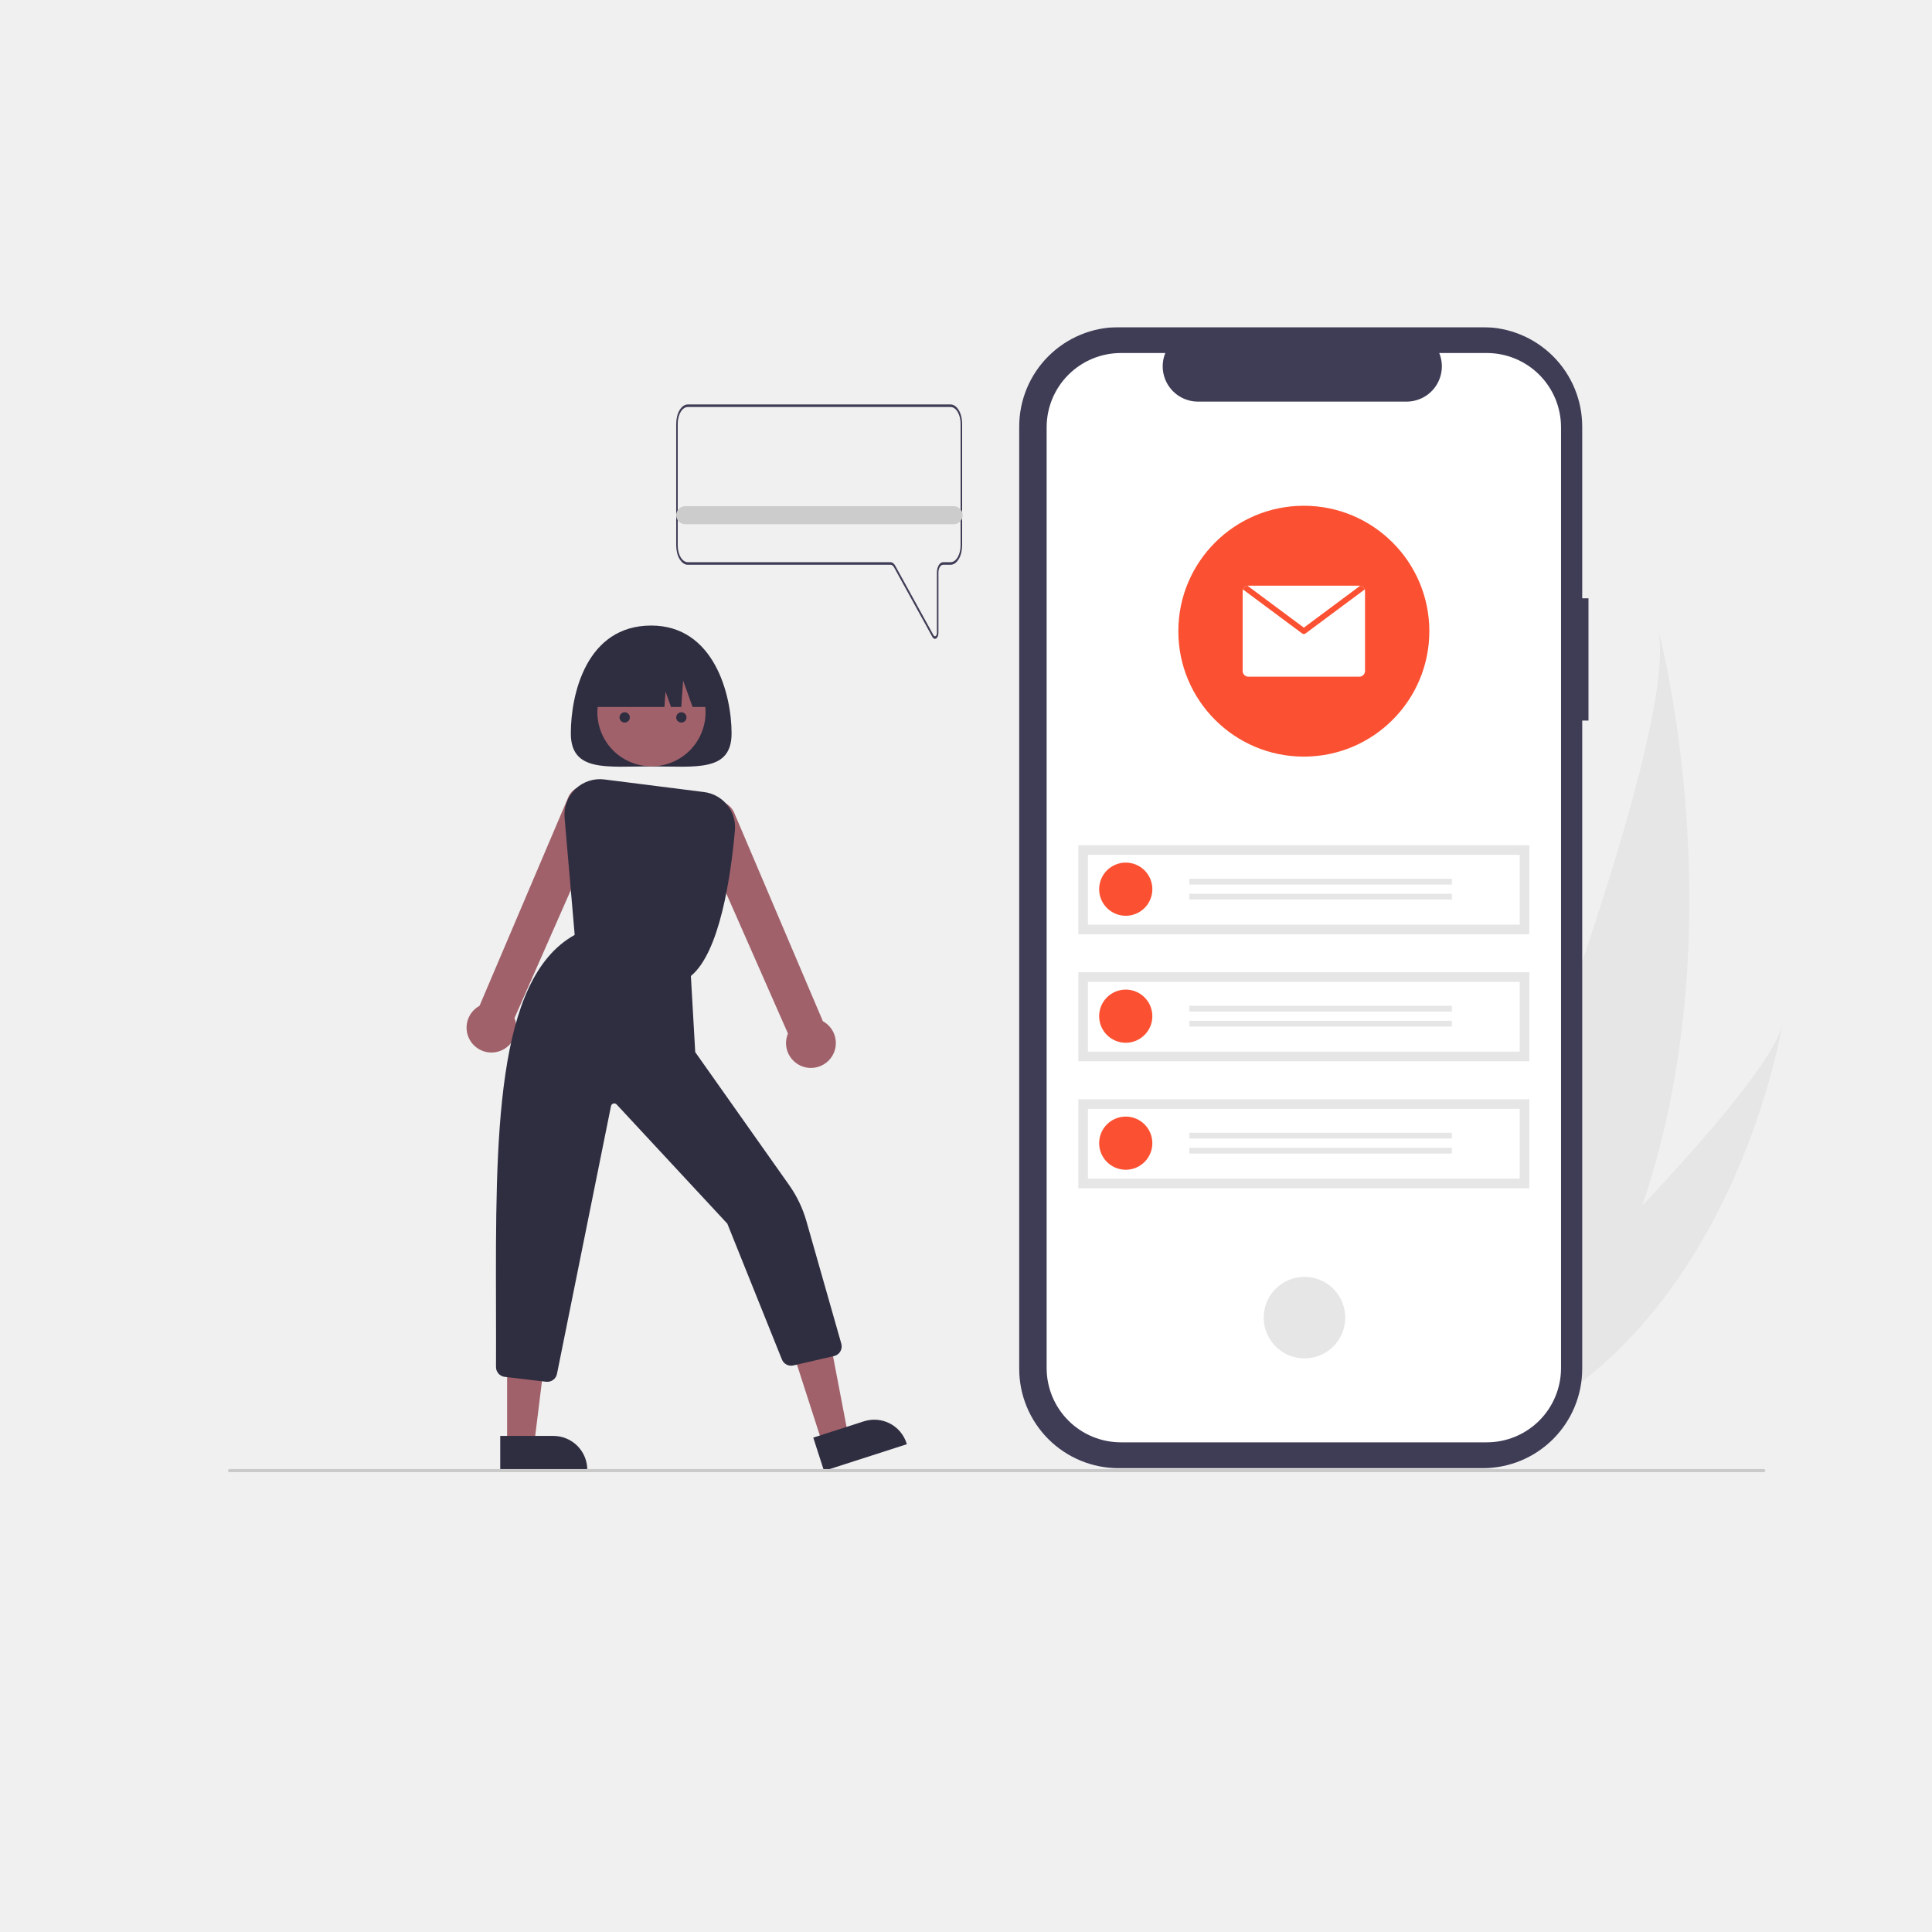
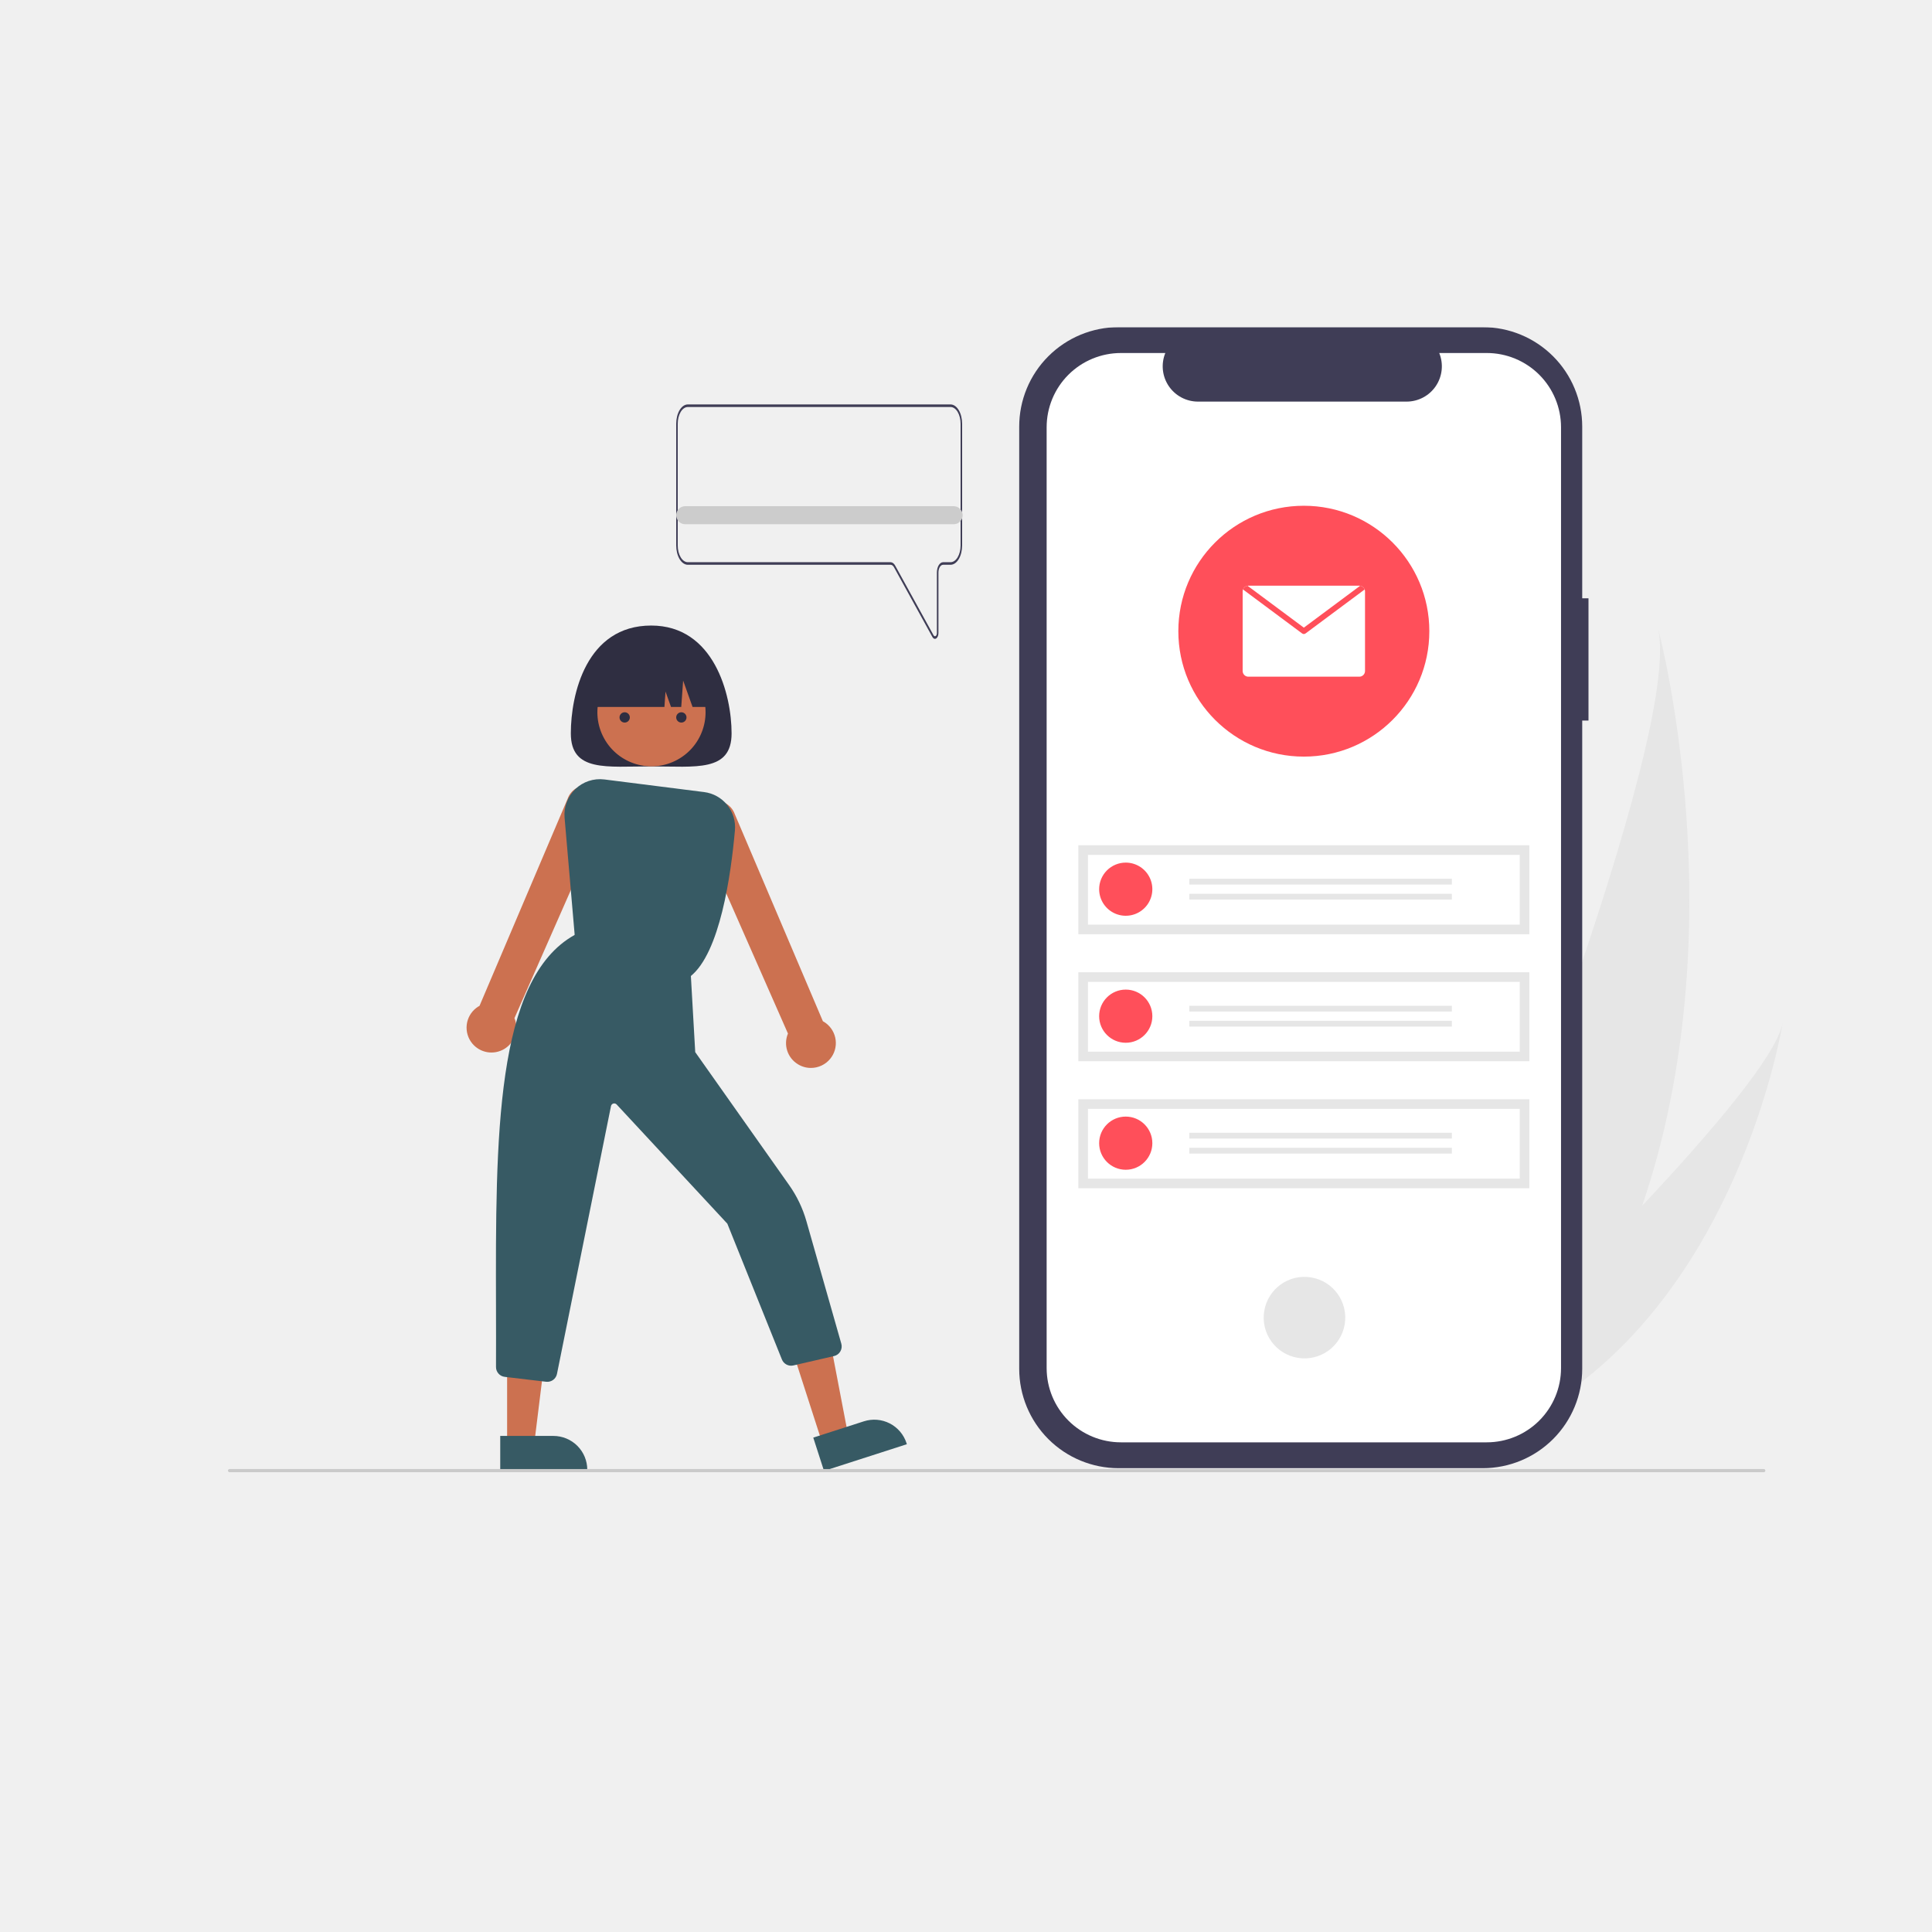
<svg xmlns="http://www.w3.org/2000/svg" width="1500" height="1500" viewBox="0 0 1500 1500" fill="none">
  <mask id="mask0_616_1530" style="mask-type:luminance" maskUnits="userSpaceOnUse" x="177" y="254" width="1207" height="889">
    <path d="M1384 254H177V1143H1384V254Z" fill="white" />
  </mask>
  <g mask="url(#mask0_616_1530)">
    <path d="M1274.99 936.111C1259.33 982.023 1237.57 1027.39 1207.88 1069.9C1207.22 1070.86 1206.55 1071.8 1205.88 1072.75L1116.85 1045.49C1117.23 1044.57 1117.65 1043.54 1118.1 1042.41C1144.95 976.022 1306.45 571.375 1287.29 487.852C1289.1 494.706 1348.34 721.5 1274.99 936.111Z" fill="#E6E6E6" />
    <path d="M1225.06 1075.16C1223.99 1075.99 1222.89 1076.82 1221.77 1077.62L1154.98 1057.17C1155.77 1056.42 1156.68 1055.54 1157.73 1054.54C1174.86 1038.02 1225.77 988.516 1274.99 936.111C1327.9 879.795 1378.88 820.14 1384 794.466C1383.05 800.32 1353.1 978.445 1225.06 1075.16Z" fill="#E6E6E6" />
    <path d="M1233.3 464.521H1228.43V331.175C1228.43 310.707 1220.29 291.077 1205.81 276.604C1191.33 262.131 1171.69 254 1151.21 254H868.53C848.05 254 828.409 262.131 813.928 276.604C799.446 291.077 791.311 310.707 791.311 331.175V1062.72C791.311 1083.19 799.446 1102.82 813.928 1117.3C828.409 1131.77 848.05 1139.9 868.53 1139.9H1151.21C1171.69 1139.9 1191.33 1131.77 1205.81 1117.3C1220.29 1102.82 1228.43 1083.19 1228.43 1062.72V559.439H1233.3V464.521Z" fill="#3F3D56" />
    <path d="M1154.32 274.076H1117.42C1119.12 278.234 1119.77 282.746 1119.31 287.214C1118.85 291.681 1117.3 295.967 1114.8 299.695C1112.29 303.422 1108.91 306.477 1104.94 308.588C1100.97 310.7 1096.55 311.805 1092.06 311.805H930.115C925.622 311.804 921.198 310.699 917.233 308.588C913.267 306.476 909.883 303.422 907.377 299.695C904.871 295.968 903.32 291.683 902.862 287.216C902.403 282.749 903.051 278.238 904.748 274.08H870.279C854.984 274.08 840.316 280.152 829.501 290.961C818.686 301.77 812.61 316.43 812.61 331.715V1062.19C812.61 1077.47 818.686 1092.13 829.501 1102.94C840.316 1113.75 854.984 1119.82 870.279 1119.82H1154.31C1169.61 1119.82 1184.27 1113.75 1195.09 1102.94C1205.9 1092.13 1211.98 1077.47 1211.98 1062.19V331.712C1211.98 316.426 1205.9 301.766 1195.09 290.957C1184.27 280.149 1169.61 274.076 1154.31 274.076H1154.32Z" fill="white" />
    <path d="M1044.05 1028.07C1046.85 1010.82 1035.12 994.562 1017.86 991.762C1000.6 988.962 984.331 1000.68 981.53 1017.93C978.728 1035.19 990.452 1051.44 1007.72 1054.24C1024.98 1057.04 1041.25 1045.33 1044.05 1028.07Z" fill="#E6E6E6" />
    <path d="M1187.37 656.26H837.216V725.354H1187.37V656.26Z" fill="#E6E6E6" />
    <path d="M844.681 717.894H1179.91V663.725H844.681V717.894Z" fill="white" />
-     <path d="M874.027 669.721C878.111 669.721 882.104 670.931 885.5 673.199C888.896 675.467 891.543 678.69 893.106 682.461C894.669 686.233 895.078 690.382 894.281 694.386C893.484 698.389 891.517 702.067 888.629 704.953C885.741 707.84 882.062 709.805 878.056 710.602C874.05 711.398 869.898 710.989 866.124 709.427C862.351 707.865 859.126 705.22 856.856 701.826C854.587 698.432 853.376 694.441 853.376 690.359C853.376 687.649 853.91 684.965 854.948 682.461C855.986 679.957 857.507 677.682 859.425 675.766C861.342 673.849 863.619 672.329 866.124 671.292C868.63 670.254 871.315 669.721 874.027 669.721Z" fill="#FB5132" />
+     <path d="M874.027 669.721C878.111 669.721 882.104 670.931 885.5 673.199C888.896 675.467 891.543 678.69 893.106 682.461C894.669 686.233 895.078 690.382 894.281 694.386C893.484 698.389 891.517 702.067 888.629 704.953C885.741 707.84 882.062 709.805 878.056 710.602C874.05 711.398 869.898 710.989 866.124 709.427C862.351 707.865 859.126 705.22 856.856 701.826C854.587 698.432 853.376 694.441 853.376 690.359C853.376 687.649 853.91 684.965 854.948 682.461C855.986 679.957 857.507 677.682 859.425 675.766C861.342 673.849 863.619 672.329 866.124 671.292C868.63 670.254 871.315 669.721 874.027 669.721Z" fill="#FF4F5A" />
    <path d="M1127.22 682.283H923.409V686.77H1127.22V682.283Z" fill="#E6E6E6" />
    <path d="M1127.22 693.948H923.409V698.435H1127.22V693.948Z" fill="#E6E6E6" />
    <path d="M1187.37 754.859H837.216V823.953H1187.37V754.859Z" fill="#E6E6E6" />
    <path d="M844.681 816.493H1179.91V762.325H844.681V816.493Z" fill="white" />
-     <path d="M874.027 809.597C885.432 809.597 894.678 800.357 894.678 788.959C894.678 777.56 885.432 768.32 874.027 768.32C862.622 768.32 853.376 777.56 853.376 788.959C853.376 800.357 862.622 809.597 874.027 809.597Z" fill="#FB5132" />
+     <path d="M874.027 809.597C885.432 809.597 894.678 800.357 894.678 788.959C894.678 777.56 885.432 768.32 874.027 768.32C862.622 768.32 853.376 777.56 853.376 788.959C853.376 800.357 862.622 809.597 874.027 809.597Z" fill="#FF4F5A" />
    <path d="M1127.22 780.882H923.409V785.369H1127.22V780.882Z" fill="#E6E6E6" />
    <path d="M1127.22 792.547H923.409V797.034H1127.22V792.547Z" fill="#E6E6E6" />
    <path d="M1187.37 853.458H837.216V922.552H1187.37V853.458Z" fill="#E6E6E6" />
    <path d="M844.681 915.092H1179.91V860.923H844.681V915.092Z" fill="white" />
-     <path d="M874.027 908.196C885.432 908.196 894.678 898.956 894.678 887.558C894.678 876.159 885.432 866.919 874.027 866.919C862.622 866.919 853.376 876.159 853.376 887.558C853.376 898.956 862.622 908.196 874.027 908.196Z" fill="#FB5132" />
+     <path d="M874.027 908.196C885.432 908.196 894.678 898.956 894.678 887.558C894.678 876.159 885.432 866.919 874.027 866.919C862.622 866.919 853.376 876.159 853.376 887.558C853.376 898.956 862.622 908.196 874.027 908.196Z" fill="#FF4F5A" />
    <path d="M1127.22 879.481H923.409V883.968H1127.22V879.481Z" fill="#E6E6E6" />
    <path d="M1127.22 891.146H923.409V895.633H1127.22V891.146Z" fill="#E6E6E6" />
-     <path d="M1012.3 587.433C1066.11 587.433 1109.73 543.833 1109.73 490.051C1109.73 436.269 1066.11 392.669 1012.3 392.669C958.482 392.669 914.857 436.269 914.857 490.051C914.857 543.833 958.482 587.433 1012.3 587.433Z" fill="#FB5132" />
+     <path d="M1012.3 587.433C1066.11 587.433 1109.73 543.833 1109.73 490.051C1109.73 436.269 1066.11 392.669 1012.3 392.669C958.482 392.669 914.857 436.269 914.857 490.051C914.857 543.833 958.482 587.433 1012.3 587.433Z" fill="#FF4F5A" />
    <path d="M1059.8 459.138V520.964C1059.8 521.544 1059.68 522.118 1059.46 522.654C1059.24 523.19 1058.91 523.677 1058.5 524.087C1058.09 524.497 1057.6 524.823 1057.07 525.044C1056.53 525.266 1055.96 525.38 1055.38 525.38H969.213C968.632 525.38 968.058 525.266 967.522 525.044C966.985 524.823 966.498 524.497 966.088 524.087C965.678 523.677 965.352 523.19 965.13 522.654C964.908 522.118 964.794 521.544 964.794 520.964V459.138C964.791 458.633 964.881 458.131 965.059 457.659C965.324 456.904 965.79 456.236 966.407 455.728C967.025 455.22 967.77 454.891 968.561 454.777C968.777 454.742 968.994 454.723 969.213 454.722H1055.38C1055.6 454.723 1055.81 454.742 1056.03 454.777C1056.82 454.891 1057.57 455.22 1058.18 455.728C1058.8 456.236 1059.27 456.904 1059.53 457.659C1059.71 458.131 1059.8 458.633 1059.8 459.138Z" fill="white" />
-     <path d="M1059.53 457.659L1013.61 491.817C1013.23 492.104 1012.77 492.259 1012.3 492.259C1011.82 492.259 1011.36 492.104 1010.98 491.817L965.06 457.659C965.324 456.904 965.79 456.236 966.407 455.728C967.025 455.22 967.77 454.891 968.561 454.777L1012.3 487.302L1056.03 454.777C1056.82 454.891 1057.57 455.22 1058.18 455.728C1058.8 456.236 1059.27 456.904 1059.53 457.659Z" fill="#FB5132" />
+     <path d="M1059.53 457.659L1013.61 491.817C1013.23 492.104 1012.77 492.259 1012.3 492.259C1011.82 492.259 1011.36 492.104 1010.98 491.817L965.06 457.659C965.324 456.904 965.79 456.236 966.407 455.728C967.025 455.22 967.77 454.891 968.561 454.777L1012.3 487.302L1056.03 454.777C1056.82 454.891 1057.57 455.22 1058.18 455.728C1058.8 456.236 1059.27 456.904 1059.53 457.659Z" fill="#FF4F5A" />
    <path d="M443.192 569.4C443.192 599.598 471.131 595.031 505.596 595.031C540.061 595.031 568 599.598 568 569.4C568 539.202 554.352 485.673 505.596 485.673C455.16 485.673 443.192 539.202 443.192 569.4Z" fill="#2F2E41" />
-     <path d="M638.608 1121.03L658.558 1114.61L643.249 1034.64L613.804 1044.13L638.608 1121.03Z" fill="#A0616A" />
-     <path d="M631.42 1116.16L670.708 1103.51H670.71C673.998 1102.45 677.463 1102.05 680.906 1102.32C684.349 1102.6 687.704 1103.56 690.778 1105.13C693.852 1106.71 696.586 1108.87 698.824 1111.5C701.061 1114.13 702.758 1117.18 703.818 1120.46L704.08 1121.28L639.754 1142L631.42 1116.16Z" fill="#2F2E41" />
-     <path d="M393.723 1121.69H414.684L424.656 1040.89H393.719L393.723 1121.69Z" fill="#A0616A" />
-     <path d="M388.377 1114.85H429.656H429.657C433.112 1114.85 436.533 1115.53 439.724 1116.85C442.916 1118.18 445.816 1120.11 448.259 1122.55C450.702 1124.99 452.639 1127.89 453.961 1131.08C455.283 1134.27 455.964 1137.69 455.964 1141.14V1142H388.378L388.377 1114.85Z" fill="#2F2E41" />
-     <path d="M366.663 810.155C365.005 808.147 363.77 805.824 363.033 803.327C362.296 800.83 362.071 798.21 362.373 795.623C362.674 793.037 363.496 790.539 364.788 788.278C366.08 786.017 367.815 784.041 369.891 782.467C370.653 781.895 371.457 781.381 372.297 780.932L440.67 620.219C441.337 618.288 442.38 616.508 443.74 614.982C445.099 613.456 446.748 612.214 448.59 611.328C450.432 610.442 452.432 609.93 454.473 609.821C456.515 609.712 458.558 610.009 460.484 610.693C462.41 611.378 464.182 612.437 465.696 613.81C467.21 615.182 468.438 616.841 469.307 618.691C470.176 620.54 470.67 622.543 470.76 624.584C470.851 626.626 470.535 628.664 469.833 630.583L399.423 790.485C401.192 794.759 401.367 799.526 399.916 803.919C398.466 808.311 395.486 812.037 391.518 814.419C387.551 816.801 382.86 817.681 378.299 816.899C373.737 816.116 369.608 813.723 366.663 810.155Z" fill="#A0616A" />
-     <path d="M619.492 826.28C615.562 823.89 612.62 820.17 611.203 815.796C609.785 811.422 609.986 806.685 611.768 802.446L541.338 642.491C540.643 640.574 540.335 638.539 540.431 636.503C540.526 634.466 541.023 632.469 541.894 630.626C542.764 628.782 543.991 627.129 545.503 625.76C547.015 624.392 548.782 623.336 550.704 622.653C552.626 621.97 554.664 621.673 556.701 621.78C558.738 621.887 560.733 622.395 562.573 623.275C564.413 624.156 566.06 625.391 567.421 626.909C568.781 628.428 569.828 630.201 570.501 632.125L638.894 792.893C639.735 793.342 640.539 793.856 641.3 794.428C643.376 796.002 645.112 797.978 646.404 800.239C647.696 802.5 648.517 804.998 648.819 807.584C649.12 810.171 648.896 812.791 648.158 815.288C647.421 817.785 646.187 820.108 644.529 822.116C642.71 824.317 640.426 826.088 637.841 827.302C635.256 828.516 632.434 829.143 629.578 829.138C626.015 829.143 622.522 828.153 619.492 826.28Z" fill="#A0616A" />
-     <path d="M525.946 589.837C546.296 578.719 553.775 553.22 542.651 532.882C531.527 512.544 506.012 505.07 485.663 516.187C465.313 527.305 457.834 552.805 468.958 573.143C480.082 593.48 505.597 600.955 525.946 589.837Z" fill="#A0616A" />
-     <path d="M446.664 731.524L438.335 634.837C437.982 630.745 438.55 626.627 439.997 622.784C441.443 618.94 443.732 615.469 446.694 612.624C449.657 609.779 453.219 607.633 457.12 606.342C461.02 605.051 465.16 604.649 469.236 605.164L546.623 614.954C553.71 615.835 560.175 619.439 564.65 625.002C569.125 630.565 571.257 637.65 570.595 644.757C567.522 679.305 558.947 739.958 536.045 758.029L535.696 758.305L446.664 731.524Z" fill="#2F2E41" />
-     <path d="M424.068 1072.8L391.963 1069C390.07 1068.8 388.318 1067.9 387.049 1066.49C385.779 1065.07 385.083 1063.23 385.096 1061.33C385.167 1045.89 385.127 1030.07 385.089 1014.78C384.761 883.758 384.451 760.003 446.197 725.854L446.531 725.671L536.336 756.738L539.774 816.87L612.68 920.094C618.709 928.622 623.249 938.111 626.105 948.156L653.193 1043.25C653.478 1044.26 653.557 1045.31 653.424 1046.34C653.291 1047.38 652.949 1048.37 652.418 1049.27C651.888 1050.17 651.18 1050.95 650.339 1051.56C649.497 1052.18 648.539 1052.62 647.523 1052.85L615.948 1060.13C614.128 1060.55 612.218 1060.3 610.574 1059.41C608.93 1058.53 607.663 1057.08 607.009 1055.33L564.701 950.054L478.731 857.473C478.406 857.137 477.996 856.896 477.544 856.776C477.092 856.656 476.616 856.661 476.167 856.792C475.718 856.923 475.313 857.174 474.997 857.519C474.681 857.863 474.464 858.287 474.372 858.745L432.439 1066.68C432.064 1068.56 430.996 1070.23 429.446 1071.37C427.896 1072.5 425.977 1073.01 424.068 1072.8Z" fill="#2F2E41" />
+     <path d="M638.608 1121.03L658.558 1114.61L643.249 1034.64L613.804 1044.13L638.608 1121.03Z" fill="#CC7150" />
+     <path d="M631.42 1116.16L670.708 1103.51H670.71C673.998 1102.45 677.463 1102.05 680.906 1102.32C684.349 1102.6 687.704 1103.56 690.778 1105.13C693.852 1106.71 696.586 1108.87 698.824 1111.5C701.061 1114.13 702.758 1117.18 703.818 1120.46L704.08 1121.28L639.754 1142L631.42 1116.16Z" fill="#375A64" />
+     <path d="M393.723 1121.69H414.684L424.656 1040.89H393.719L393.723 1121.69Z" fill="#CC7150" />
+     <path d="M388.377 1114.85H429.656H429.657C433.112 1114.85 436.533 1115.53 439.724 1116.85C442.916 1118.18 445.816 1120.11 448.259 1122.55C450.702 1124.99 452.639 1127.89 453.961 1131.08C455.283 1134.27 455.964 1137.69 455.964 1141.14V1142H388.378L388.377 1114.85Z" fill="#375A64" />
+     <path d="M366.663 810.155C365.005 808.147 363.77 805.824 363.033 803.327C362.296 800.83 362.071 798.21 362.373 795.623C362.674 793.037 363.496 790.539 364.788 788.278C366.08 786.017 367.815 784.041 369.891 782.467C370.653 781.895 371.457 781.381 372.297 780.932L440.67 620.219C441.337 618.288 442.38 616.508 443.74 614.982C445.099 613.456 446.748 612.214 448.59 611.328C450.432 610.442 452.432 609.93 454.473 609.821C456.515 609.712 458.558 610.009 460.484 610.693C462.41 611.378 464.182 612.437 465.696 613.81C467.21 615.182 468.438 616.841 469.307 618.691C470.176 620.54 470.67 622.543 470.76 624.584C470.851 626.626 470.535 628.664 469.833 630.583L399.423 790.485C401.192 794.759 401.367 799.526 399.916 803.919C398.466 808.311 395.486 812.037 391.518 814.419C387.551 816.801 382.86 817.681 378.299 816.899C373.737 816.116 369.608 813.723 366.663 810.155Z" fill="#CC7150" />
+     <path d="M619.492 826.28C615.562 823.89 612.62 820.17 611.203 815.796C609.785 811.422 609.986 806.685 611.768 802.446L541.338 642.491C540.643 640.574 540.335 638.539 540.431 636.503C540.526 634.466 541.023 632.469 541.894 630.626C542.764 628.782 543.991 627.129 545.503 625.76C547.015 624.392 548.782 623.336 550.704 622.653C552.626 621.97 554.664 621.673 556.701 621.78C558.738 621.887 560.733 622.395 562.573 623.275C564.413 624.156 566.06 625.391 567.421 626.909C568.781 628.428 569.828 630.201 570.501 632.125L638.894 792.893C639.735 793.342 640.539 793.856 641.3 794.428C643.376 796.002 645.112 797.978 646.404 800.239C647.696 802.5 648.517 804.998 648.819 807.584C649.12 810.171 648.896 812.791 648.158 815.288C647.421 817.785 646.187 820.108 644.529 822.116C642.71 824.317 640.426 826.088 637.841 827.302C635.256 828.516 632.434 829.143 629.578 829.138C626.015 829.143 622.522 828.153 619.492 826.28Z" fill="#CC7150" />
+     <path d="M525.946 589.837C546.296 578.719 553.775 553.22 542.651 532.882C531.527 512.544 506.012 505.07 485.663 516.187C465.313 527.305 457.834 552.805 468.958 573.143C480.082 593.48 505.597 600.955 525.946 589.837Z" fill="#CC7150" />
+     <path d="M446.664 731.524L438.335 634.837C437.982 630.745 438.55 626.627 439.997 622.784C441.443 618.94 443.732 615.469 446.694 612.624C449.657 609.779 453.219 607.633 457.12 606.342C461.02 605.051 465.16 604.649 469.236 605.164L546.623 614.954C553.71 615.835 560.175 619.439 564.65 625.002C569.125 630.565 571.257 637.65 570.595 644.757C567.522 679.305 558.947 739.958 536.045 758.029L535.696 758.305L446.664 731.524Z" fill="#375A64" />
+     <path d="M424.068 1072.8L391.963 1069C390.07 1068.8 388.318 1067.9 387.049 1066.49C385.779 1065.07 385.083 1063.23 385.096 1061.33C385.167 1045.89 385.127 1030.07 385.089 1014.78C384.761 883.758 384.451 760.003 446.197 725.854L446.531 725.671L536.336 756.738L539.774 816.87L612.68 920.094C618.709 928.622 623.249 938.111 626.105 948.156L653.193 1043.25C653.478 1044.26 653.557 1045.31 653.424 1046.34C653.291 1047.38 652.949 1048.37 652.418 1049.27C651.888 1050.17 651.18 1050.95 650.339 1051.56C649.497 1052.18 648.539 1052.62 647.523 1052.85L615.948 1060.13C614.128 1060.55 612.218 1060.3 610.574 1059.41C608.93 1058.53 607.663 1057.08 607.009 1055.33L564.701 950.054L478.731 857.473C478.406 857.137 477.996 856.896 477.544 856.776C477.092 856.656 476.616 856.661 476.167 856.792C475.718 856.923 475.313 857.174 474.997 857.519C474.681 857.863 474.464 858.287 474.372 858.745L432.439 1066.68C432.064 1068.56 430.996 1070.23 429.446 1071.37C427.896 1072.5 425.977 1073.01 424.068 1072.8Z" fill="#375A64" />
    <path d="M554.322 548.895H537.714L530.386 528.391L528.921 548.895H520.983L516.709 536.934L515.854 548.895H456.869C456.869 543.061 458.019 537.284 460.253 531.894C462.487 526.504 465.761 521.606 469.889 517.481C474.017 513.355 478.917 510.083 484.31 507.85C489.703 505.618 495.484 504.469 501.321 504.469H509.87C515.708 504.469 521.488 505.618 526.881 507.85C532.274 510.083 537.175 513.355 541.302 517.481C545.43 521.606 548.705 526.504 550.938 531.894C553.172 537.284 554.322 543.061 554.322 548.895Z" fill="#2F2E41" />
    <path d="M1369.4 1143H178.218C177.895 1143 177.585 1142.87 177.357 1142.64C177.128 1142.42 177 1142.11 177 1141.78C177 1141.46 177.128 1141.15 177.357 1140.92C177.585 1140.69 177.895 1140.57 178.218 1140.57H1369.4C1369.72 1140.57 1370.03 1140.69 1370.26 1140.92C1370.49 1141.15 1370.62 1141.46 1370.62 1141.78C1370.62 1142.11 1370.49 1142.42 1370.26 1142.64C1370.03 1142.87 1369.72 1143 1369.4 1143Z" fill="#CACACA" />
    <path d="M725.889 496C725.516 495.999 725.146 495.869 724.804 495.617C724.462 495.365 724.156 494.997 723.904 494.537L694.11 440.441C693.772 439.828 693.361 439.339 692.904 439.004C692.447 438.669 691.952 438.496 691.453 438.495H534.012C531.623 438.49 529.332 436.909 527.642 434.097C525.953 431.285 525.003 427.473 525 423.496V328.999C525.003 325.022 525.953 321.21 527.642 318.398C529.332 315.586 531.623 314.004 534.012 314H737.988C740.377 314.004 742.668 315.586 744.358 318.398C746.047 321.21 746.997 325.022 747 328.999V423.496C746.997 427.473 746.047 431.285 744.358 434.097C742.668 436.909 740.377 438.49 737.988 438.495H732.205C731.25 438.497 730.333 439.13 729.657 440.254C728.981 441.379 728.601 442.905 728.6 444.496V491.496C728.602 492.404 728.439 493.291 728.131 494.04C727.823 494.789 727.386 495.364 726.877 495.689C726.562 495.894 726.227 495.999 725.889 496ZM534.012 315.999C531.941 316.002 529.956 317.373 528.491 319.811C527.027 322.248 526.203 325.552 526.201 328.999V423.496C526.203 426.943 527.027 430.247 528.491 432.684C529.956 435.121 531.941 436.492 534.012 436.496H691.453C692.119 436.497 692.778 436.729 693.387 437.175C693.997 437.622 694.545 438.274 694.995 439.09L724.789 493.186C724.994 493.557 725.261 493.817 725.556 493.932C725.851 494.046 726.159 494.009 726.441 493.827C726.724 493.644 726.966 493.324 727.137 492.908C727.308 492.492 727.399 492 727.399 491.496V444.496C727.401 442.375 727.907 440.342 728.808 438.842C729.709 437.342 730.931 436.499 732.205 436.496H737.988C740.059 436.492 742.044 435.121 743.509 432.684C744.973 430.247 745.797 426.943 745.799 423.496V328.999C745.797 325.552 744.973 322.248 743.509 319.811C742.044 317.373 740.059 316.003 737.988 315.999H534.012Z" fill="#3F3D56" />
    <path d="M740.401 407.009H532.013C531.092 407.01 530.181 406.83 529.33 406.479C528.479 406.127 527.706 405.611 527.055 404.961C526.403 404.31 525.887 403.538 525.534 402.687C525.181 401.837 525 400.925 525 400.005C525 399.084 525.181 398.173 525.534 397.322C525.887 396.472 526.403 395.699 527.055 395.049C527.706 394.398 528.479 393.882 529.33 393.531C530.181 393.179 531.092 392.999 532.013 393H740.401C741.322 392.999 742.234 393.179 743.084 393.531C743.935 393.882 744.708 394.398 745.36 395.049C746.011 395.699 746.528 396.472 746.88 397.322C747.233 398.173 747.414 399.084 747.414 400.005C747.414 400.925 747.233 401.837 746.88 402.687C746.528 403.538 746.011 404.31 745.36 404.961C744.708 405.611 743.935 406.127 743.084 406.479C742.234 406.83 741.322 407.01 740.401 407.009Z" fill="#CCCCCC" />
    <path d="M485 561C487.209 561 489 559.209 489 557C489 554.791 487.209 553 485 553C482.791 553 481 554.791 481 557C481 559.209 482.791 561 485 561Z" fill="#2F2E41" />
    <path d="M529 561C531.209 561 533 559.209 533 557C533 554.791 531.209 553 529 553C526.791 553 525 554.791 525 557C525 559.209 526.791 561 529 561Z" fill="#2F2E41" />
  </g>
</svg>
